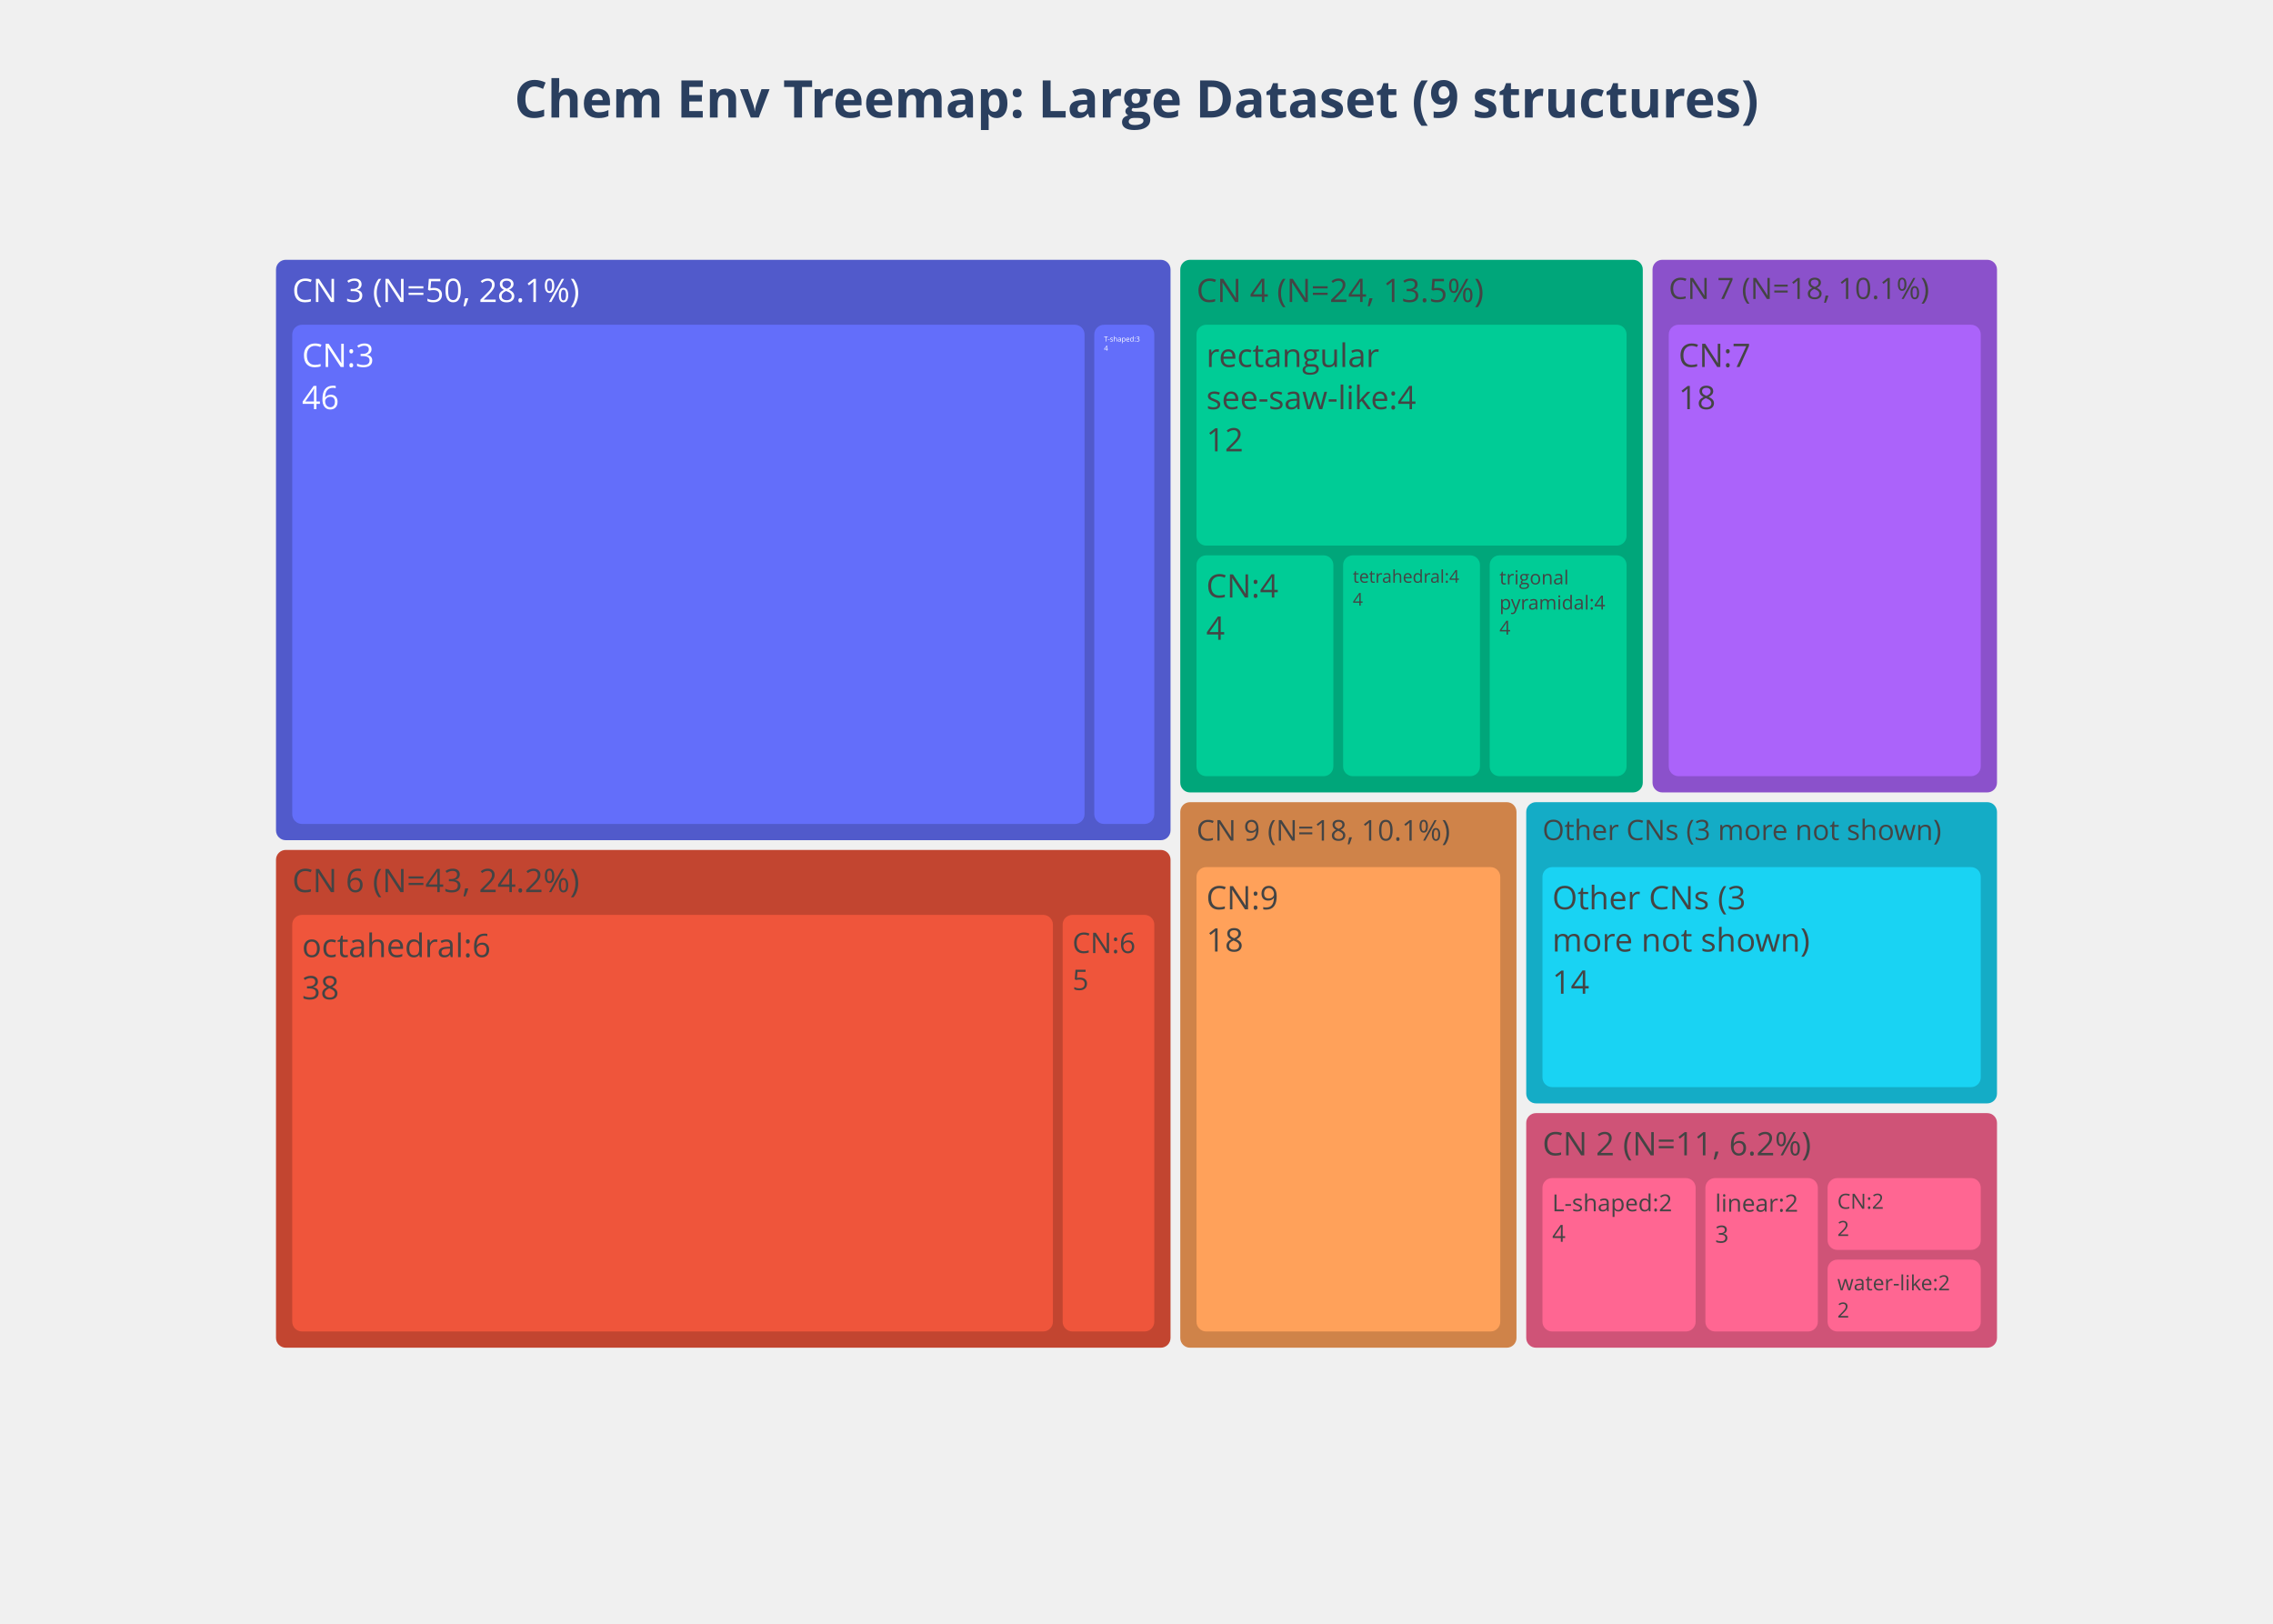
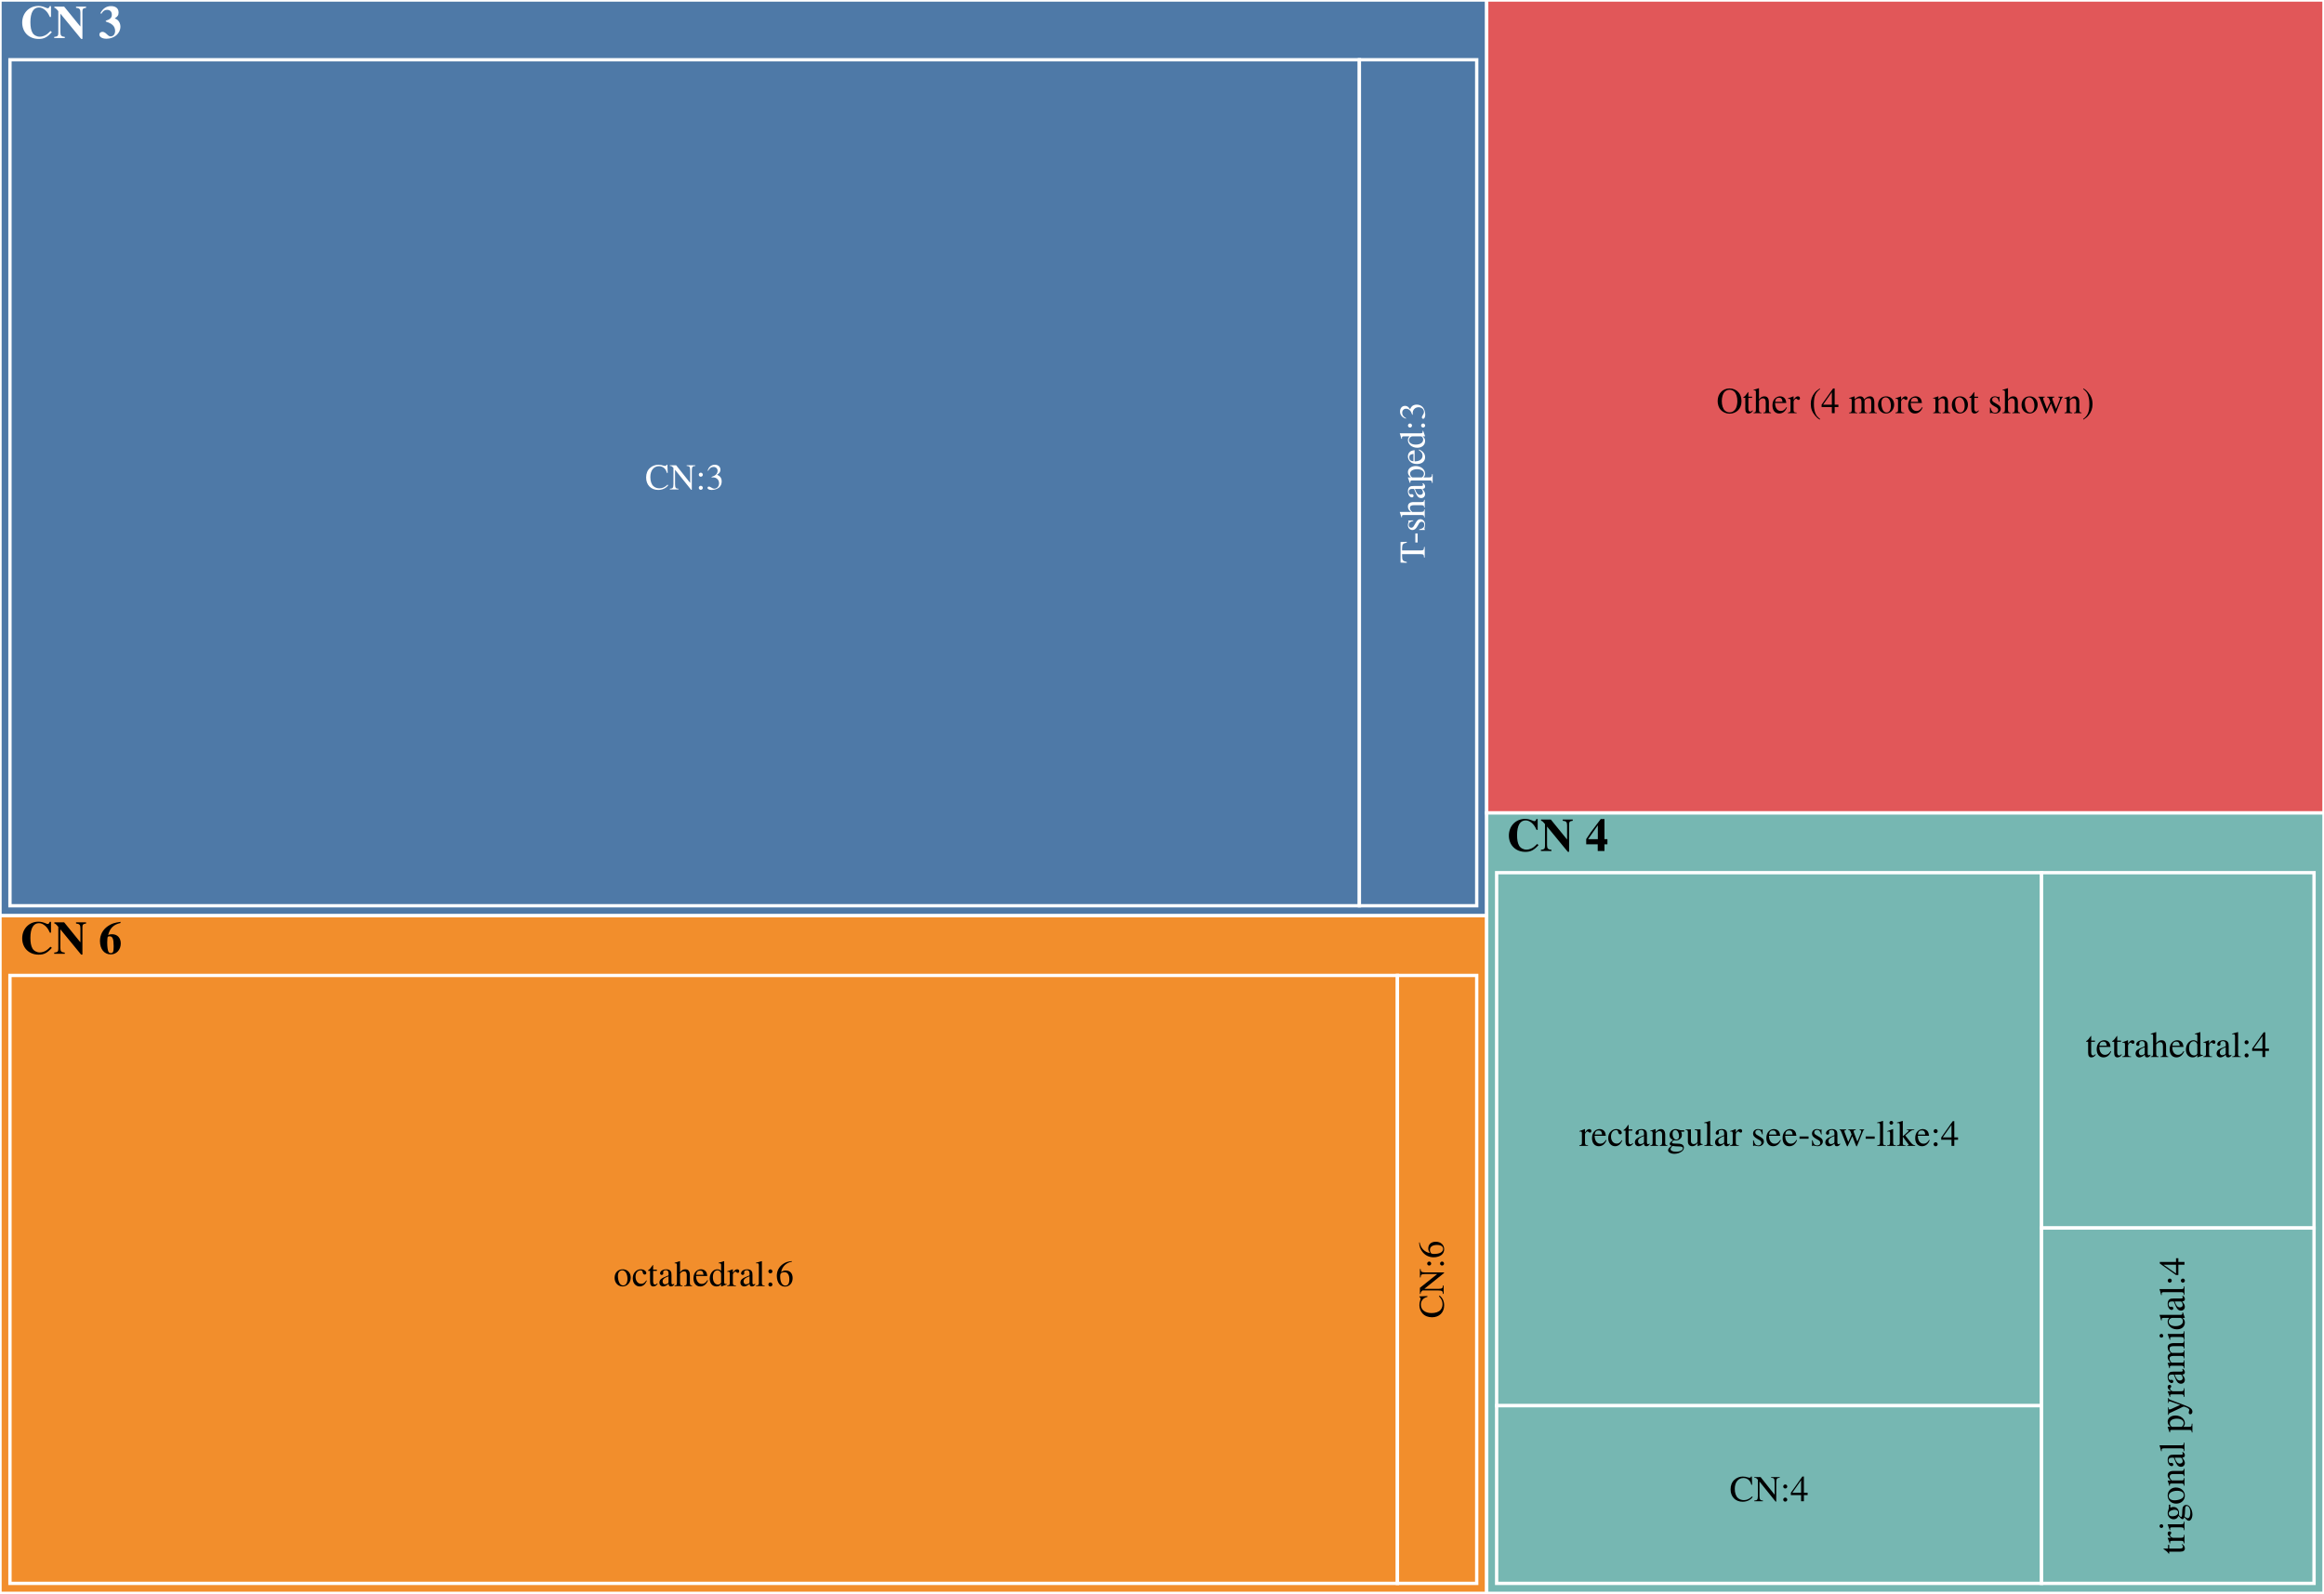
- <svg xmlns="http://www.w3.org/2000/svg" width="700" height="500" class="main-svg" viewBox="0 0 700 500">
-   <path fill="none" d="M0 0h700v500H0z" style="fill:#000;fill-opacity:0" />
-   <g class="treemaplayer">
-     <g class="trace treemap" style="opacity:1">
-       <g class="slice cursor-pointer">
-         <path fill="none" d="M80 63a3 3 0 0 1 3-3h534a3 3 0 0 1 3 3v354a3 3 0 0 1-3 3H83a3 3 0 0 1-3-3Z" class="surface" style="pointer-events:none;fill:#000;fill-opacity:0;stroke-width:0;stroke:#000;stroke-opacity:0;opacity:100" />
-         <g class="slicetext">
-           <text class="slicetext" data-notex="1" style="font-family:&quot;Open Sans&quot;,verdana,arial,sans-serif;font-size:10px;fill:#2a3f5f;fill-opacity:1;white-space:pre" transform="translate(85 73)"> </text>
-         </g>
+ <svg xmlns="http://www.w3.org/2000/svg" role="application" viewBox="0 0 700 480" aria-label="Treemap chart" color="rgb(0, 0, 0)" fill="rgb(55, 65, 81)" fill-opacity="1" fill-rule="nonzero" stroke="none" stroke-width="1px" stroke-opacity="1" stroke-dasharray="none" stroke-dashoffset="0px" stroke-linecap="butt" stroke-linejoin="miter" stroke-miterlimit="4" font-family="Times" font-size="11px" font-style="normal" font-weight="400" font-variant="normal" letter-spacing="normal" word-spacing="0px" text-anchor="start" dominant-baseline="auto" paint-order="normal" visibility="visible" text-rendering="auto" shape-rendering="auto" marker-start="none" marker-mid="none" marker-end="none" display="block">
+   <defs>
+     <clipPath id="treemap-label-clip-c1-1">
+       <rect x="1" y="1" width="445.794" height="16" class="svelte-11rluzi" />
+     </clipPath>
+     <clipPath id="treemap-label-clip-c1-2">
+       <rect x="4" y="19" width="404.451" height="252.862" class="svelte-11rluzi" />
+     </clipPath>
+     <clipPath id="treemap-label-clip-c1-3">
+       <rect x="410.451" y="19" width="33.344" height="252.862" class="svelte-11rluzi" />
+     </clipPath>
+     <clipPath id="treemap-label-clip-c1-4">
+       <rect x="1" y="276.862" width="445.794" height="16" class="svelte-11rluzi" />
+     </clipPath>
+     <clipPath id="treemap-label-clip-c1-5">
+       <rect x="4" y="294.862" width="415.913" height="181.138" class="svelte-11rluzi" />
+     </clipPath>
+     <clipPath id="treemap-label-clip-c1-6">
+       <rect x="421.913" y="294.862" width="21.881" height="181.138" class="svelte-11rluzi" />
+     </clipPath>
+     <clipPath id="treemap-label-clip-c1-7">
+       <rect x="448.794" y="1" width="250.206" height="242.898" class="svelte-11rluzi" />
+     </clipPath>
+     <clipPath id="treemap-label-clip-c1-8">
+       <rect x="448.794" y="245.898" width="250.206" height="16" class="svelte-11rluzi" />
+     </clipPath>
+     <clipPath id="treemap-label-clip-c1-9">
+       <rect x="451.794" y="263.898" width="162.137" height="158.577" class="svelte-11rluzi" />
+     </clipPath>
+     <clipPath id="treemap-label-clip-c1-10">
+       <rect x="451.794" y="424.474" width="162.137" height="51.526" class="svelte-11rluzi" />
+     </clipPath>
+     <clipPath id="treemap-label-clip-c1-11">
+       <rect x="615.931" y="263.898" width="80.069" height="105.051" class="svelte-11rluzi" />
+     </clipPath>
+     <clipPath id="treemap-label-clip-c1-12">
+       <rect x="615.931" y="370.949" width="80.069" height="105.051" class="svelte-11rluzi" />
+     </clipPath>
+   </defs>
+   <g transform="translate(0, 0)">
+     <g class="cells svelte-11rluzi">
+       <rect class="svelte-11rluzi" x="0" y="0" width="447.794" height="275.862" data-treemap-node-idx="1" fill="rgb(78, 121, 167)" fill-opacity="1" role="button" tabindex="0" aria-label="CN 3: 50" style="cursor: pointer;" stroke="rgb(255, 255, 255)" />
+       <rect class="svelte-11rluzi" x="3" y="18" width="406.451" height="254.862" data-treemap-node-idx="2" fill="rgb(78, 121, 167)" fill-opacity="1" role="button" tabindex="-1" aria-label="CN:3: 46" style="cursor: pointer;" stroke="rgb(255, 255, 255)" />
+       <rect class="svelte-11rluzi" x="409.451" y="18" width="35.344" height="254.862" data-treemap-node-idx="3" fill="rgb(78, 121, 167)" fill-opacity="1" role="button" tabindex="-1" aria-label="T-shaped:3: 4" style="cursor: pointer;" stroke="rgb(255, 255, 255)" />
+       <rect class="svelte-11rluzi" x="0" y="275.862" width="447.794" height="204.138" data-treemap-node-idx="4" fill="rgb(242, 142, 44)" fill-opacity="1" role="button" tabindex="-1" aria-label="CN 6: 37" style="cursor: pointer;" stroke="rgb(255, 255, 255)" />
+       <rect class="svelte-11rluzi" x="3" y="293.862" width="417.913" height="183.138" data-treemap-node-idx="5" fill="rgb(242, 142, 44)" fill-opacity="1" role="button" tabindex="-1" aria-label="octahedral:6: 35" style="cursor: pointer;" stroke="rgb(255, 255, 255)" />
+       <rect class="svelte-11rluzi" x="420.913" y="293.862" width="23.881" height="183.138" data-treemap-node-idx="6" fill="rgb(242, 142, 44)" fill-opacity="1" role="button" tabindex="-1" aria-label="CN:6: 2" style="cursor: pointer;" stroke="rgb(255, 255, 255)" />
+       <rect class="svelte-11rluzi" x="447.794" y="0" width="252.206" height="244.898" data-treemap-node-idx="7" fill="rgb(225, 87, 89)" fill-opacity="1" role="button" tabindex="-1" aria-label="Other (4 more not shown): 25" style="cursor: pointer;" stroke="rgb(255, 255, 255)" />
+       <rect class="svelte-11rluzi" x="447.794" y="244.898" width="252.206" height="235.102" data-treemap-node-idx="8" fill="rgb(118, 183, 178)" fill-opacity="1" role="button" tabindex="-1" aria-label="CN 4: 24" style="cursor: pointer;" stroke="rgb(255, 255, 255)" />
+       <rect class="svelte-11rluzi" x="450.794" y="262.898" width="164.137" height="160.577" data-treemap-node-idx="9" fill="rgb(118, 183, 178)" fill-opacity="1" role="button" tabindex="-1" aria-label="rectangular see-saw-like:4: 12" style="cursor: pointer;" stroke="rgb(255, 255, 255)" />
+       <rect class="svelte-11rluzi" x="450.794" y="423.474" width="164.137" height="53.526" data-treemap-node-idx="10" fill="rgb(118, 183, 178)" fill-opacity="1" role="button" tabindex="-1" aria-label="CN:4: 4" style="cursor: pointer;" stroke="rgb(255, 255, 255)" />
+       <rect class="svelte-11rluzi" x="614.931" y="262.898" width="82.069" height="107.051" data-treemap-node-idx="11" fill="rgb(118, 183, 178)" fill-opacity="1" role="button" tabindex="-1" aria-label="tetrahedral:4: 4" style="cursor: pointer;" stroke="rgb(255, 255, 255)" />
+       <rect class="svelte-11rluzi" x="614.931" y="369.949" width="82.069" height="107.051" data-treemap-node-idx="12" fill="rgb(118, 183, 178)" fill-opacity="1" role="button" tabindex="-1" aria-label="trigonal pyramidal:4: 4" style="cursor: pointer;" stroke="rgb(255, 255, 255)" />
+     </g>
+     <g>
+       <g clip-path="url(&quot;#treemap-label-clip-c1-1&quot;)">
+         <text dominant-baseline="central" class="cell-label header svelte-11rluzi" data-treemap-node-idx="1" x="6" y="9" fill="rgb(255, 255, 255)" font-size="14px" style="cursor: pointer;" font-weight="600" display="block">
+           <tspan class="svelte-11rluzi" x="6" y="9" font-size="14px">CN 3</tspan>
+         </text>
      </g>
-       <g class="slice cursor-pointer">
-         <path d="M85 83a3 3 0 0 1 3-3h269.478a3 3 0 0 1 3 3v172.72a3 3 0 0 1-3 3H88a3 3 0 0 1-3-3Z" class="surface" style="pointer-events:none;stroke-width:1;fill:#515acb;fill-opacity:1;stroke:#000;stroke-opacity:0;opacity:1" />
-         <g class="slicetext">
-           <text class="slicetext" data-notex="1" style="font-family:&quot;Open Sans&quot;,verdana,arial,sans-serif;font-size:10px;fill:#fff;fill-opacity:1;white-space:pre" transform="translate(90 93)">CN 3 (N=50, 28.1%)</text>
-         </g>
+       <g clip-path="url(&quot;#treemap-label-clip-c1-2&quot;)">
+         <text dominant-baseline="central" class="cell-label svelte-11rluzi" data-treemap-node-idx="2" x="206.225" y="145.431" fill="rgb(255, 255, 255)" font-size="11px" style="cursor: pointer;" text-anchor="middle" display="block">
+           <tspan class="svelte-11rluzi" x="206.225" y="145.431" font-size="11px">CN:3</tspan>
+         </text>
      </g>
-       <g class="slice cursor-pointer">
-         <path d="M85 264.72a3 3 0 0 1 3-3h269.478a3 3 0 0 1 3 3V412a3 3 0 0 1-3 3H88a3 3 0 0 1-3-3Z" class="surface" style="pointer-events:none;stroke-width:1;fill:#c24530;fill-opacity:1;stroke:#000;stroke-opacity:0;opacity:1" />
-         <g class="slicetext">
-           <text class="slicetext" data-notex="1" style="font-family:&quot;Open Sans&quot;,verdana,arial,sans-serif;font-size:10px;fill:#444;fill-opacity:1;white-space:pre" transform="translate(90 274.72)">CN 6 (N=43, 24.2%)</text>
-         </g>
+       <g clip-path="url(&quot;#treemap-label-clip-c1-3&quot;)">
+         <text dominant-baseline="central" class="cell-label svelte-11rluzi" data-treemap-node-idx="3" x="427.122" y="145.431" transform="rotate(-90, 427.1224, 145.431)" fill="rgb(255, 255, 255)" font-size="11px" style="cursor: pointer;" text-anchor="middle" display="block">
+           <tspan class="svelte-11rluzi" x="427.122" y="145.431" font-size="11px">T-shaped:3</tspan>
+         </text>
      </g>
-       <g class="slice cursor-pointer">
-         <path d="M363.478 83a3 3 0 0 1 3-3h136.44a3 3 0 0 1 3 3v158.012a3 3 0 0 1-3 3h-136.44a3 3 0 0 1-3-3Z" class="surface" style="pointer-events:none;stroke-width:1;fill:#00a67a;fill-opacity:1;stroke:#000;stroke-opacity:0;opacity:1" />
-         <g class="slicetext">
-           <text class="slicetext" data-notex="1" style="font-family:&quot;Open Sans&quot;,verdana,arial,sans-serif;font-size:10px;fill:#444;fill-opacity:1;white-space:pre" transform="translate(368.478 93)">CN 4 (N=24, 13.5%)</text>
-         </g>
+       <g clip-path="url(&quot;#treemap-label-clip-c1-4&quot;)">
+         <text dominant-baseline="central" class="cell-label header svelte-11rluzi" data-treemap-node-idx="4" x="6" y="284.862" fill="rgb(0, 0, 0)" font-size="14px" style="cursor: pointer;" font-weight="600" display="block">
+           <tspan class="svelte-11rluzi" x="6" y="284.862" font-size="14px">CN 6</tspan>
+         </text>
      </g>
-       <g class="slice cursor-pointer">
-         <path d="M508.919 83a3 3 0 0 1 3-3H612a3 3 0 0 1 3 3v158.012a3 3 0 0 1-3 3H511.919a3 3 0 0 1-3-3Z" class="surface" style="pointer-events:none;stroke-width:1;fill:#8b51cb;fill-opacity:1;stroke:#000;stroke-opacity:0;opacity:1" />
-         <g class="slicetext">
-           <text class="slicetext" data-notex="1" style="font-family:&quot;Open Sans&quot;,verdana,arial,sans-serif;font-size:10px;fill:#444;fill-opacity:1;white-space:pre" transform="translate(513.919 92.07)scale(.90696)">CN 7 (N=18, 10.1%)</text>
-         </g>
+       <g clip-path="url(&quot;#treemap-label-clip-c1-5&quot;)">
+         <text dominant-baseline="central" class="cell-label svelte-11rluzi" data-treemap-node-idx="5" x="211.957" y="385.431" fill="rgb(0, 0, 0)" font-size="11px" style="cursor: pointer;" text-anchor="middle" display="block">
+           <tspan class="svelte-11rluzi" x="211.957" y="385.431" font-size="11px">octahedral:6</tspan>
+         </text>
      </g>
-       <g class="slice cursor-pointer">
-         <path d="M363.478 250.012a3 3 0 0 1 3-3h97.544a3 3 0 0 1 3 3V412a3 3 0 0 1-3 3h-97.544a3 3 0 0 1-3-3Z" class="surface" style="pointer-events:none;stroke-width:1;fill:#cf8349;fill-opacity:1;stroke:#000;stroke-opacity:0;opacity:1" />
-         <g class="slicetext">
-           <text class="slicetext" data-notex="1" style="font-family:&quot;Open Sans&quot;,verdana,arial,sans-serif;font-size:10px;fill:#444;fill-opacity:1;white-space:pre" transform="translate(368.478 258.842)scale(.88301)">CN 9 (N=18, 10.1%)</text>
-         </g>
+       <g clip-path="url(&quot;#treemap-label-clip-c1-6&quot;)">
+         <text dominant-baseline="central" class="cell-label svelte-11rluzi" data-treemap-node-idx="6" x="432.854" y="385.431" transform="rotate(-90, 432.8537, 385.431)" fill="rgb(0, 0, 0)" font-size="10.801px" style="cursor: pointer;" text-anchor="middle" display="block">
+           <tspan class="svelte-11rluzi" x="432.854" y="385.431" font-size="10.801px">CN:6</tspan>
+         </text>
      </g>
-       <g class="slice cursor-pointer">
-         <path d="M470.022 250.012a3 3 0 0 1 3-3H612a3 3 0 0 1 3 3v86.753a3 3 0 0 1-3 3H473.022a3 3 0 0 1-3-3Z" class="surface" style="pointer-events:none;stroke-width:1;fill:#14acc6;fill-opacity:1;stroke:#000;stroke-opacity:0;opacity:1" />
-         <g class="slicetext">
-           <text class="slicetext" data-notex="1" style="font-family:&quot;Open Sans&quot;,verdana,arial,sans-serif;font-size:10px;fill:#444;fill-opacity:1;white-space:pre" transform="translate(475.022 258.69)scale(.86777)">Other CNs (3 more not shown)</text>
-         </g>
+       <g clip-path="url(&quot;#treemap-label-clip-c1-7&quot;)">
+         <text dominant-baseline="central" class="cell-label svelte-11rluzi" data-treemap-node-idx="7" x="573.897" y="122.449" fill="rgb(0, 0, 0)" font-size="11px" style="cursor: pointer;" text-anchor="middle" display="block">
+           <tspan class="svelte-11rluzi" x="573.897" y="122.449" font-size="11px">Other (4 more not shown)</tspan>
+         </text>
      </g>
-       <g class="slice cursor-pointer">
-         <path d="M470.022 345.765a3 3 0 0 1 3-3H612a3 3 0 0 1 3 3V412a3 3 0 0 1-3 3H473.022a3 3 0 0 1-3-3Z" class="surface" style="pointer-events:none;stroke-width:1;fill:#cf5377;fill-opacity:1;stroke:#000;stroke-opacity:0;opacity:1" />
-         <g class="slicetext">
-           <text class="slicetext" data-notex="1" style="font-family:&quot;Open Sans&quot;,verdana,arial,sans-serif;font-size:10px;fill:#444;fill-opacity:1;white-space:pre" transform="translate(475.022 355.765)">CN 2 (N=11, 6.2%)</text>
-         </g>
+       <g clip-path="url(&quot;#treemap-label-clip-c1-8&quot;)">
+         <text dominant-baseline="central" class="cell-label header svelte-11rluzi" data-treemap-node-idx="8" x="453.794" y="253.898" fill="rgb(0, 0, 0)" font-size="14px" style="cursor: pointer;" font-weight="600" display="block">
+           <tspan class="svelte-11rluzi" x="453.794" y="253.898" font-size="14px">CN 4</tspan>
+         </text>
      </g>
-       <g class="slice cursor-pointer">
-         <path d="M90 103a3 3 0 0 1 3-3h238a3 3 0 0 1 3 3v147.72a3 3 0 0 1-3 3H93a3 3 0 0 1-3-3Z" class="surface" style="pointer-events:none;stroke-width:1;fill:#636efa;fill-opacity:1;stroke:#000;stroke-opacity:0;opacity:1" />
-         <g class="slicetext">
-           <text class="slicetext" data-notex="1" style="font-family:&quot;Open Sans&quot;,verdana,arial,sans-serif;font-size:10px;fill:#fff;fill-opacity:1;white-space:pre" transform="translate(93 113)">
-             <tspan x="0" y="0" class="line" dy="0em">CN:3</tspan>
-             <tspan x="0" y="0" class="line" dy="1.3em">46</tspan>
-           </text>
-         </g>
+       <g clip-path="url(&quot;#treemap-label-clip-c1-9&quot;)">
+         <text dominant-baseline="central" class="cell-label svelte-11rluzi" data-treemap-node-idx="9" x="532.863" y="343.186" fill="rgb(0, 0, 0)" font-size="11px" style="cursor: pointer;" text-anchor="middle" display="block">
+           <tspan class="svelte-11rluzi" x="532.863" y="343.186" font-size="11px">rectangular see-saw-like:4</tspan>
+         </text>
      </g>
-       <g class="slice cursor-pointer">
-         <path d="M337 103a3 3 0 0 1 3-3h12.478a3 3 0 0 1 3 3v147.72a3 3 0 0 1-3 3h-12.479a3 3 0 0 1-3-3Z" class="surface" style="pointer-events:none;stroke-width:1;fill:#636efa;fill-opacity:1;stroke:#000;stroke-opacity:0;opacity:1" />
-         <g class="slicetext">
-           <text class="slicetext" data-notex="1" style="font-family:&quot;Open Sans&quot;,verdana,arial,sans-serif;font-size:10px;fill:#fff;fill-opacity:1;white-space:pre" transform="translate(340 105.167)scale(.21672)">
-             <tspan x="0" y="0" class="line" dy="0em">T-shaped:3</tspan>
-             <tspan x="0" y="0" class="line" dy="1.3em">4</tspan>
-           </text>
-         </g>
+       <g clip-path="url(&quot;#treemap-label-clip-c1-10&quot;)">
+         <text dominant-baseline="central" class="cell-label svelte-11rluzi" data-treemap-node-idx="10" x="532.863" y="450.237" fill="rgb(0, 0, 0)" font-size="11px" style="cursor: pointer;" text-anchor="middle" display="block">
+           <tspan class="svelte-11rluzi" x="532.863" y="450.237" font-size="11px">CN:4</tspan>
+         </text>
      </g>
-       <g class="slice cursor-pointer">
-         <path d="M90 284.72a3 3 0 0 1 3-3h228.26a3 3 0 0 1 3 3V407a3 3 0 0 1-3 3H93a3 3 0 0 1-3-3Z" class="surface" style="pointer-events:none;stroke-width:1;fill:#ef553b;fill-opacity:1;stroke:#000;stroke-opacity:0;opacity:1" />
-         <g class="slicetext">
-           <text class="slicetext" data-notex="1" style="font-family:&quot;Open Sans&quot;,verdana,arial,sans-serif;font-size:10px;fill:#444;fill-opacity:1;white-space:pre" transform="translate(93 294.72)">
-             <tspan x="0" y="0" class="line" dy="0em">octahedral:6</tspan>
-             <tspan x="0" y="0" class="line" dy="1.3em">38</tspan>
-           </text>
-         </g>
+       <g clip-path="url(&quot;#treemap-label-clip-c1-11&quot;)">
+         <text dominant-baseline="central" class="cell-label svelte-11rluzi" data-treemap-node-idx="11" x="655.966" y="316.423" fill="rgb(0, 0, 0)" font-size="11px" style="cursor: pointer;" text-anchor="middle" display="block">
+           <tspan class="svelte-11rluzi" x="655.966" y="316.423" font-size="11px">tetrahedral:4</tspan>
+         </text>
      </g>
-       <g class="slice cursor-pointer">
-         <path d="M327.26 284.72a3 3 0 0 1 3-3h22.218a3 3 0 0 1 3 3V407a3 3 0 0 1-3 3h-22.219a3 3 0 0 1-3-3Z" class="surface" style="pointer-events:none;stroke-width:1;fill:#ef553b;fill-opacity:1;stroke:#000;stroke-opacity:0;opacity:1" />
-         <g class="slicetext">
-           <text class="slicetext" data-notex="1" style="font-family:&quot;Open Sans&quot;,verdana,arial,sans-serif;font-size:10px;fill:#444;fill-opacity:1;white-space:pre" transform="translate(330.26 293.476)scale(.8756)">
-             <tspan x="0" y="0" class="line" dy="0em">CN:6</tspan>
-             <tspan x="0" y="0" class="line" dy="1.3em">5</tspan>
-           </text>
-         </g>
-       </g>
-       <g class="slice cursor-pointer">
-         <path d="M368.478 103a3 3 0 0 1 3-3h126.44a3 3 0 0 1 3 3v62.006a3 3 0 0 1-3 3h-126.44a3 3 0 0 1-3-3Z" class="surface" style="pointer-events:none;stroke-width:1;fill:#00cc96;fill-opacity:1;stroke:#000;stroke-opacity:0;opacity:1" />
-         <g class="slicetext">
-           <text class="slicetext" data-notex="1" style="font-family:&quot;Open Sans&quot;,verdana,arial,sans-serif;font-size:10px;fill:#444;fill-opacity:1;white-space:pre" transform="translate(371.478 113)">
-             <tspan x="0" y="0" class="line" dy="0em">rectangular</tspan>
-             <tspan x="0" y="0" class="line" dy="1.3em">see-saw-like:4</tspan>
-             <tspan x="0" y="0" class="line" dy="2.6em">12</tspan>
-           </text>
-         </g>
-       </g>
-       <g class="slice cursor-pointer">
-         <path d="M368.478 174.006a3 3 0 0 1 3-3h36.147a3 3 0 0 1 3 3v62.006a3 3 0 0 1-3 3h-36.147a3 3 0 0 1-3-3Z" class="surface" style="pointer-events:none;stroke-width:1;fill:#00cc96;fill-opacity:1;stroke:#000;stroke-opacity:0;opacity:1" />
-         <g class="slicetext">
-           <text class="slicetext" data-notex="1" style="font-family:&quot;Open Sans&quot;,verdana,arial,sans-serif;font-size:10px;fill:#444;fill-opacity:1;white-space:pre" transform="translate(371.478 184.006)">
-             <tspan x="0" y="0" class="line" dy="0em">CN:4</tspan>
-             <tspan x="0" y="0" class="line" dy="1.3em">4</tspan>
-           </text>
-         </g>
-       </g>
-       <g class="slice cursor-pointer">
-         <path d="M413.625 174.006a3 3 0 0 1 3-3h36.147a3 3 0 0 1 3 3v62.006a3 3 0 0 1-3 3h-36.147a3 3 0 0 1-3-3Z" class="surface" style="pointer-events:none;stroke-width:1;fill:#00cc96;fill-opacity:1;stroke:#000;stroke-opacity:0;opacity:1" />
-         <g class="slicetext">
-           <text class="slicetext" data-notex="1" style="font-family:&quot;Open Sans&quot;,verdana,arial,sans-serif;font-size:10px;fill:#444;fill-opacity:1;white-space:pre" transform="translate(416.625 179.438)scale(.54318)">
-             <tspan x="0" y="0" class="line" dy="0em">tetrahedral:4</tspan>
-             <tspan x="0" y="0" class="line" dy="1.3em">4</tspan>
-           </text>
-         </g>
-       </g>
-       <g class="slice cursor-pointer">
-         <path d="M458.772 174.006a3 3 0 0 1 3-3h36.147a3 3 0 0 1 3 3v62.006a3 3 0 0 1-3 3h-36.147a3 3 0 0 1-3-3Z" class="surface" style="pointer-events:none;stroke-width:1;fill:#00cc96;fill-opacity:1;stroke:#000;stroke-opacity:0;opacity:1" />
-         <g class="slicetext">
-           <text class="slicetext" data-notex="1" style="font-family:&quot;Open Sans&quot;,verdana,arial,sans-serif;font-size:10px;fill:#444;fill-opacity:1;white-space:pre" transform="translate(461.772 179.953)scale(.5947)">
-             <tspan x="0" y="0" class="line" dy="0em">trigonal</tspan>
-             <tspan x="0" y="0" class="line" dy="1.3em">pyramidal:4</tspan>
-             <tspan x="0" y="0" class="line" dy="2.6em">4</tspan>
-           </text>
-         </g>
-       </g>
-       <g class="slice cursor-pointer">
-         <path d="M513.919 103a3 3 0 0 1 3-3H607a3 3 0 0 1 3 3v133.012a3 3 0 0 1-3 3h-90.081a3 3 0 0 1-3-3Z" class="surface" style="pointer-events:none;stroke-width:1;fill:#ab63fa;fill-opacity:1;stroke:#000;stroke-opacity:0;opacity:1" />
-         <g class="slicetext">
-           <text class="slicetext" data-notex="1" style="font-family:&quot;Open Sans&quot;,verdana,arial,sans-serif;font-size:10px;fill:#444;fill-opacity:1;white-space:pre" transform="translate(516.919 113)">
-             <tspan x="0" y="0" class="line" dy="0em">CN:7</tspan>
-             <tspan x="0" y="0" class="line" dy="1.3em">18</tspan>
-           </text>
-         </g>
-       </g>
-       <g class="slice cursor-pointer">
-         <path d="M368.478 270.012a3 3 0 0 1 3-3h87.544a3 3 0 0 1 3 3V407a3 3 0 0 1-3 3h-87.544a3 3 0 0 1-3-3Z" class="surface" style="pointer-events:none;stroke-width:1;fill:#ffa15a;fill-opacity:1;stroke:#000;stroke-opacity:0;opacity:1" />
-         <g class="slicetext">
-           <text class="slicetext" data-notex="1" style="font-family:&quot;Open Sans&quot;,verdana,arial,sans-serif;font-size:10px;fill:#444;fill-opacity:1;white-space:pre" transform="translate(371.478 280.012)">
-             <tspan x="0" y="0" class="line" dy="0em">CN:9</tspan>
-             <tspan x="0" y="0" class="line" dy="1.3em">18</tspan>
-           </text>
-         </g>
-       </g>
-       <g class="slice cursor-pointer">
-         <path d="M475.022 270.012a3 3 0 0 1 3-3H607a3 3 0 0 1 3 3v61.753a3 3 0 0 1-3 3H478.022a3 3 0 0 1-3-3Z" class="surface" style="pointer-events:none;stroke-width:1;fill:#19d3f3;fill-opacity:1;stroke:#000;stroke-opacity:0;opacity:1" />
-         <g class="slicetext">
-           <text class="slicetext" data-notex="1" style="font-family:&quot;Open Sans&quot;,verdana,arial,sans-serif;font-size:10px;fill:#444;fill-opacity:1;white-space:pre" transform="translate(478.022 280.012)">
-             <tspan x="0" y="0" class="line" dy="0em">Other CNs (3</tspan>
-             <tspan x="0" y="0" class="line" dy="1.3em">more not shown)</tspan>
-             <tspan x="0" y="0" class="line" dy="2.6em">14</tspan>
-           </text>
-         </g>
-       </g>
-       <g class="slice cursor-pointer">
-         <path d="M475.022 365.765a3 3 0 0 1 3-3h41.174a3 3 0 0 1 3 3V407a3 3 0 0 1-3 3h-41.174a3 3 0 0 1-3-3Z" class="surface" style="pointer-events:none;stroke-width:1;fill:#ff6692;fill-opacity:1;stroke:#000;stroke-opacity:0;opacity:1" />
-         <g class="slicetext">
-           <text class="slicetext" data-notex="1" style="font-family:&quot;Open Sans&quot;,verdana,arial,sans-serif;font-size:10px;fill:#444;fill-opacity:1;white-space:pre" transform="translate(478.022 372.993)scale(.72275)">
-             <tspan x="0" y="0" class="line" dy="0em">L-shaped:2</tspan>
-             <tspan x="0" y="0" class="line" dy="1.3em">4</tspan>
-           </text>
-         </g>
-       </g>
-       <g class="slice cursor-pointer">
-         <path d="M525.196 365.765a3 3 0 0 1 3-3h28.63a3 3 0 0 1 3 3V407a3 3 0 0 1-3 3h-28.63a3 3 0 0 1-3-3Z" class="surface" style="pointer-events:none;stroke-width:1;fill:#ff6692;fill-opacity:1;stroke:#000;stroke-opacity:0;opacity:1" />
-         <g class="slicetext">
-           <text class="slicetext" data-notex="1" style="font-family:&quot;Open Sans&quot;,verdana,arial,sans-serif;font-size:10px;fill:#444;fill-opacity:1;white-space:pre" transform="translate(528.196 373.115)scale(.735)">
-             <tspan x="0" y="0" class="line" dy="0em">linear:2</tspan>
-             <tspan x="0" y="0" class="line" dy="1.3em">3</tspan>
-           </text>
-         </g>
-       </g>
-       <g class="slice cursor-pointer">
-         <path d="M562.826 365.765a3 3 0 0 1 3-3H607a3 3 0 0 1 3 3v16.118a3 3 0 0 1-3 3h-41.174a3 3 0 0 1-3-3Z" class="surface" style="pointer-events:none;stroke-width:1;fill:#ff6692;fill-opacity:1;stroke:#000;stroke-opacity:0;opacity:1" />
-         <g class="slicetext">
-           <text class="slicetext" data-notex="1" style="font-family:&quot;Open Sans&quot;,verdana,arial,sans-serif;font-size:10px;fill:#444;fill-opacity:1;white-space:pre" transform="translate(565.826 372.212)scale(.6447)">
-             <tspan x="0" y="0" class="line" dy="0em">CN:2</tspan>
-             <tspan x="0" y="0" class="line" dy="1.3em">2</tspan>
-           </text>
-         </g>
-       </g>
-       <g class="slice cursor-pointer">
-         <path d="M562.826 390.883a3 3 0 0 1 3-3H607a3 3 0 0 1 3 3V407a3 3 0 0 1-3 3h-41.174a3 3 0 0 1-3-3Z" class="surface" style="pointer-events:none;stroke-width:1;fill:#ff6692;fill-opacity:1;stroke:#000;stroke-opacity:0;opacity:1" />
-         <g class="slicetext">
-           <text class="slicetext" data-notex="1" style="font-family:&quot;Open Sans&quot;,verdana,arial,sans-serif;font-size:10px;fill:#444;fill-opacity:1;white-space:pre" transform="translate(565.826 397.33)scale(.6447)">
-             <tspan x="0" y="0" class="line" dy="0em">water-like:2</tspan>
-             <tspan x="0" y="0" class="line" dy="1.3em">2</tspan>
-           </text>
-         </g>
+       <g clip-path="url(&quot;#treemap-label-clip-c1-12&quot;)">
+         <text dominant-baseline="central" class="cell-label svelte-11rluzi" data-treemap-node-idx="12" x="655.966" y="423.474" transform="rotate(-90, 655.9657, 423.4745)" fill="rgb(0, 0, 0)" font-size="11px" style="cursor: pointer;" text-anchor="middle" display="block">
+           <tspan class="svelte-11rluzi" x="655.966" y="423.474" font-size="11px">trigonal pyramidal:4</tspan>
+         </text>
      </g>
    </g>
  </g>
-   <g class="infolayer">
-     <g class="g-gtitle">
-       <text x="350" y="25" class="gtitle" dy=".7em" style="opacity:1;font-family:&quot;Open Sans&quot;,verdana,arial,sans-serif;font-size:16px;fill:#2a3f5f;fill-opacity:1;white-space:pre" text-anchor="middle">
-         <tspan style="font-weight:700">Chem Env Treemap: Large Dataset (9 structures)</tspan>
-       </text>
-     </g>
-   </g>
</svg>
